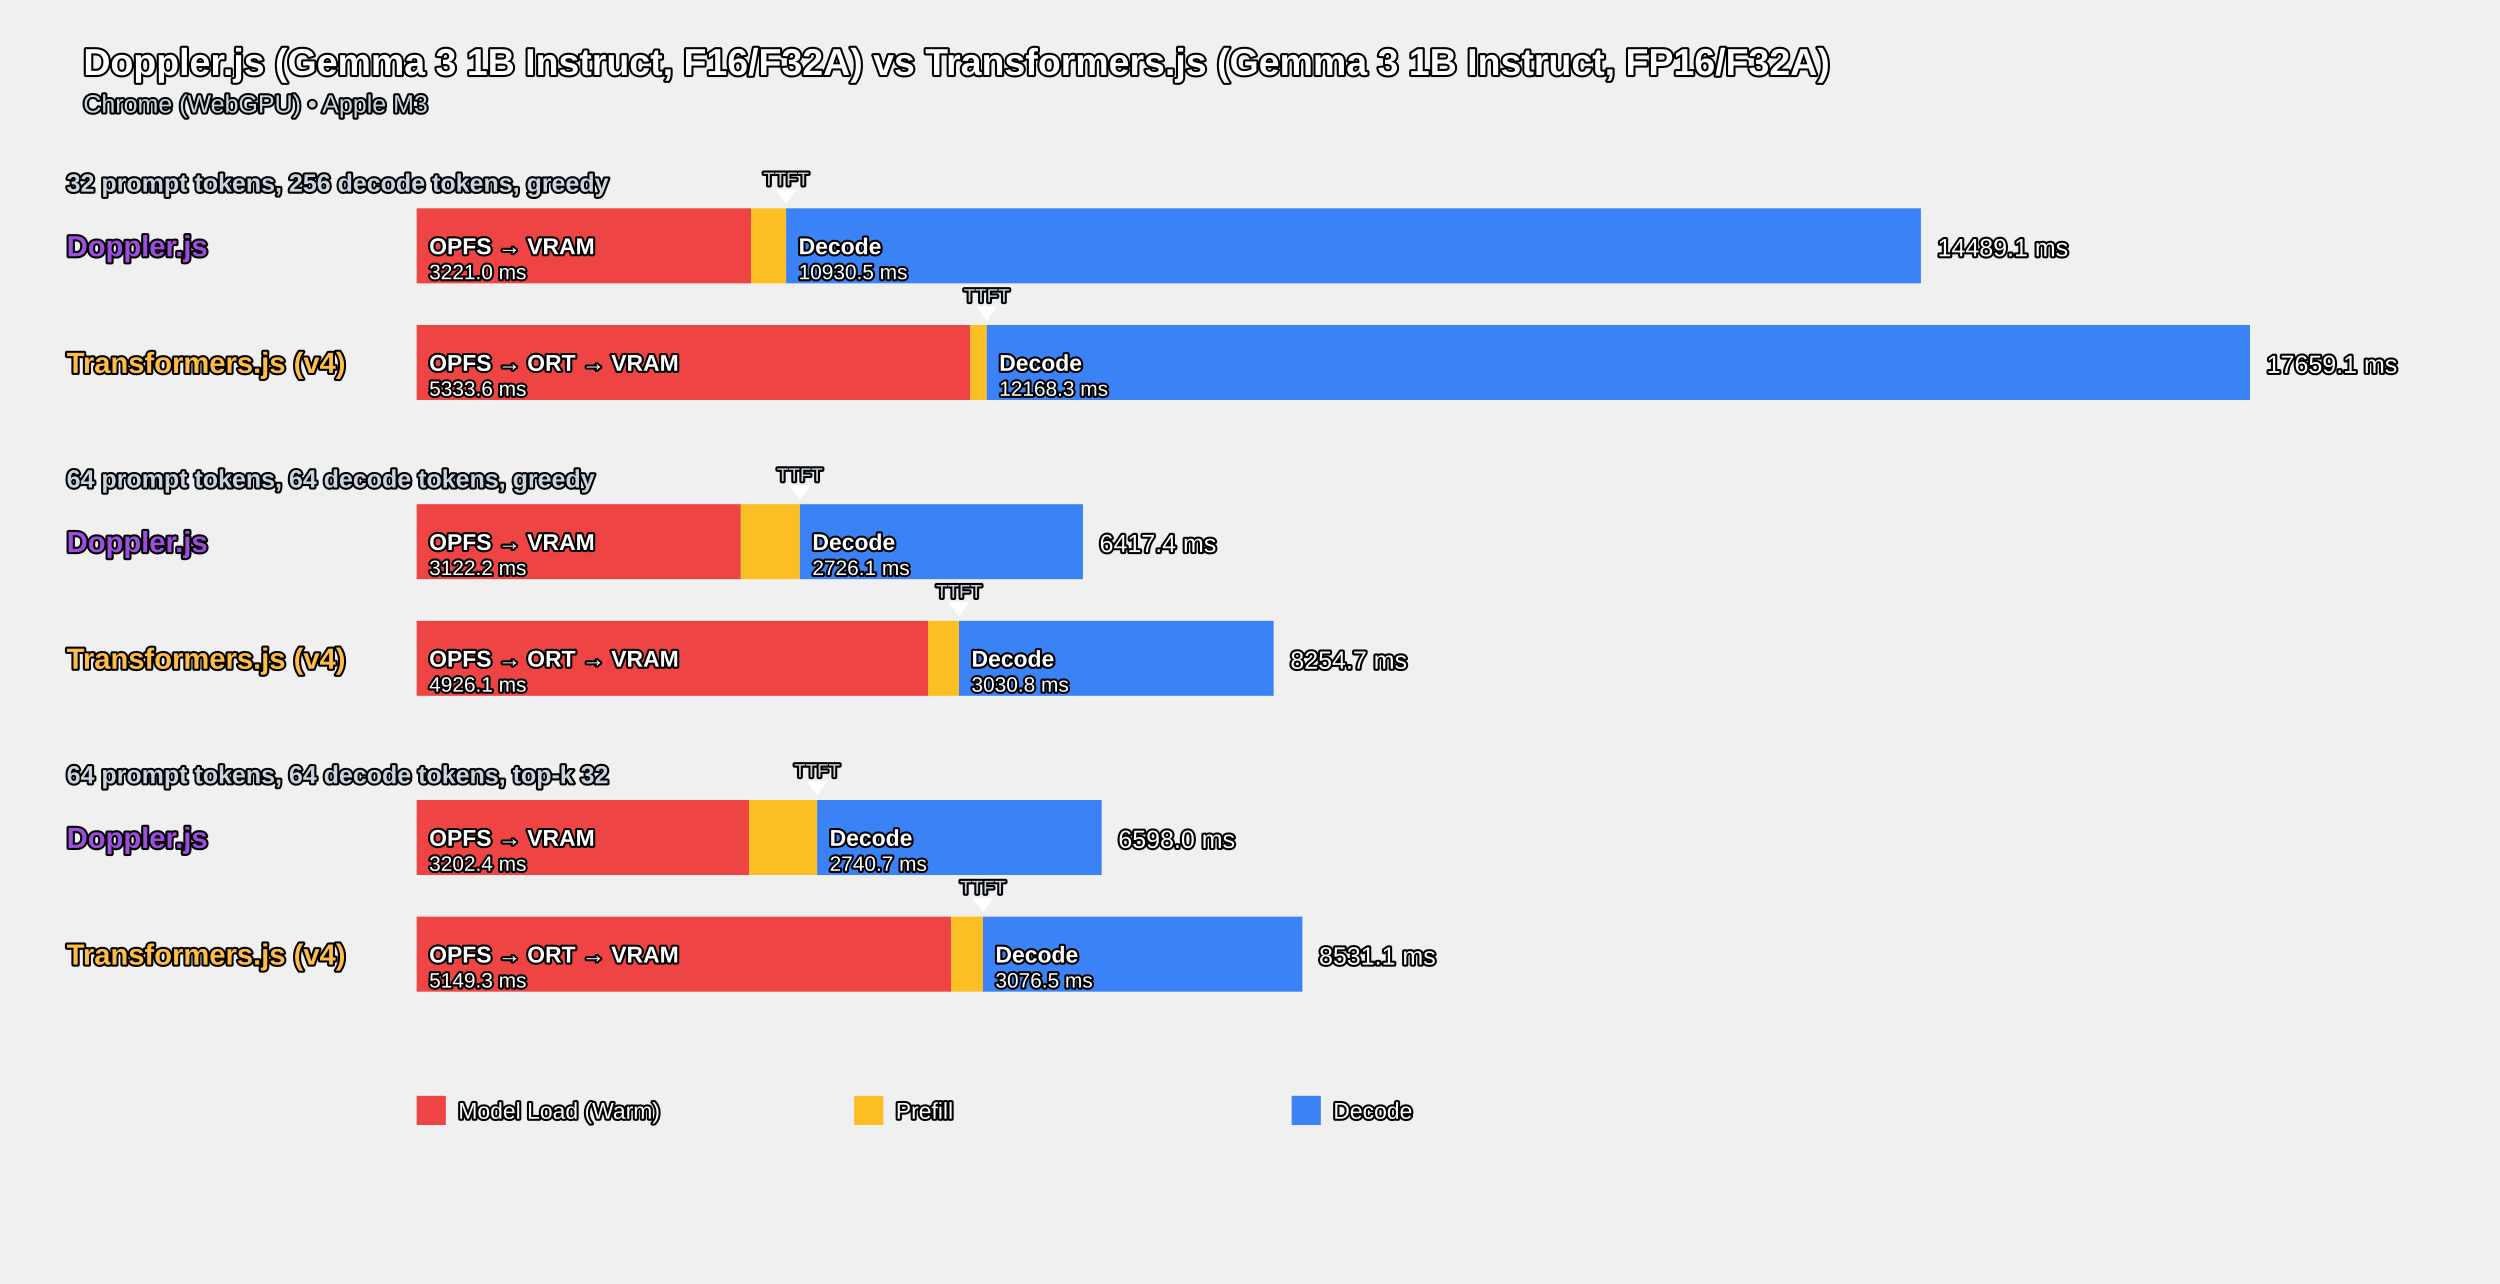
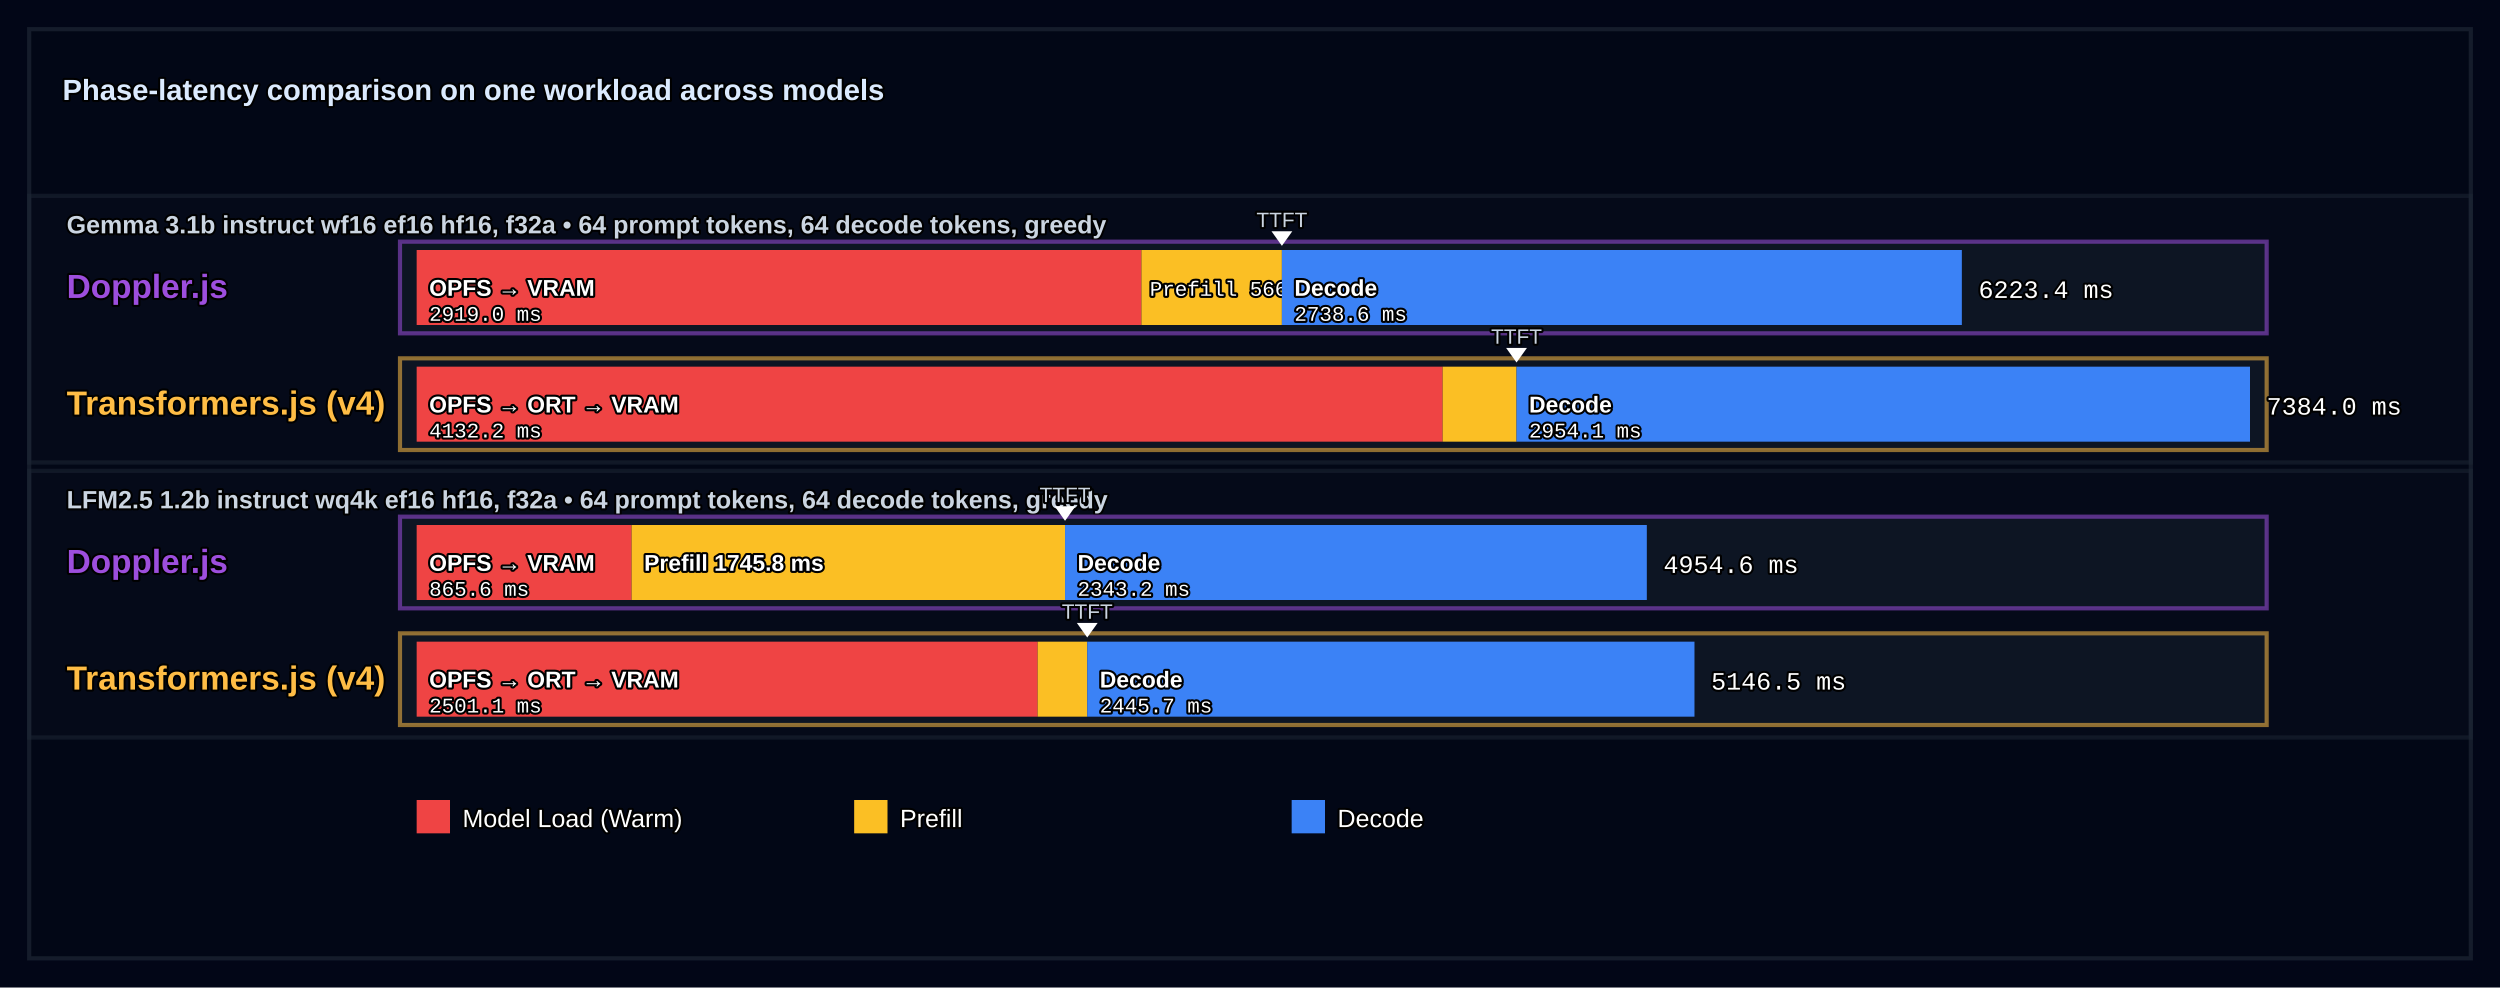
- <svg xmlns="http://www.w3.org/2000/svg" width="1200" height="616" viewBox="0 0 1200 616">
+ <svg xmlns="http://www.w3.org/2000/svg" width="1200" height="474" viewBox="0 0 1200 474" role="img" aria-labelledby="chart-title-1 chart-desc-1">
  <defs>
    <style>
-     text { paint-order: stroke fill; stroke: #000000; stroke-width: 2px; stroke-linejoin: round; }
-   </style>
+   text { paint-order: stroke fill; stroke: #000000; stroke-width: 2px; stroke-linejoin: round; }
+ </style>
  </defs>
-   <text x="32" y="92" fill="#cbd5e1" font-family="Segoe UI, Helvetica Neue, Arial, sans-serif" font-size="12" font-weight="bold">32 prompt tokens, 256 decode tokens, greedy</text>
-   <text x="32" y="123" fill="#9d4edd" font-family="Segoe UI, Helvetica Neue, Arial, sans-serif" font-size="14" font-weight="bold">Doppler.js</text>
-   <rect x="200" y="100" width="160.511" height="36" fill="#ef4444" />
-   <text x="206" y="122" fill="#ffffff" font-family="Segoe UI, Helvetica Neue, Arial, sans-serif" font-size="11" font-weight="bold">OPFS → VRAM</text>
-   <text x="206" y="134" fill="#ffffff" font-family="Segoe UI, Helvetica Neue, Arial, sans-serif" font-size="10">3221.0 ms</text>
-   <rect x="360.511" y="100" width="16.824" height="36" fill="#fbbf24" />
-   <polygon points="377.335,98 372.335,91 382.335,91" fill="#ffffff" />
-   <text x="377.335" y="89" fill="#cbd5e1" font-family="Segoe UI, Helvetica Neue, Arial, sans-serif" font-size="9" text-anchor="middle">TTFT</text>
-   <rect x="377.335" y="100" width="544.697" height="36" fill="#3b82f6" />
-   <text x="383.335" y="122" fill="#ffffff" font-family="Segoe UI, Helvetica Neue, Arial, sans-serif" font-size="11" font-weight="bold">Decode</text>
-   <text x="383.335" y="134" fill="#ffffff" font-family="Segoe UI, Helvetica Neue, Arial, sans-serif" font-size="10">10930.5 ms</text>
-   <text x="930.031" y="123" fill="#ffffff" font-family="Segoe UI, Helvetica Neue, Arial, sans-serif" font-size="12">14489.1 ms</text>
-   <text x="32" y="179" fill="#ffbd45" font-family="Segoe UI, Helvetica Neue, Arial, sans-serif" font-size="14" font-weight="bold">Transformers.js (v4)</text>
-   <rect x="200" y="156" width="265.785" height="36" fill="#ef4444" />
-   <text x="206" y="178" fill="#ffffff" font-family="Segoe UI, Helvetica Neue, Arial, sans-serif" font-size="11" font-weight="bold">OPFS → ORT → VRAM</text>
-   <text x="206" y="190" fill="#ffffff" font-family="Segoe UI, Helvetica Neue, Arial, sans-serif" font-size="10">5333.6 ms</text>
-   <rect x="465.785" y="156" width="7.837" height="36" fill="#fbbf24" />
-   <polygon points="473.623,154 468.623,147 478.623,147" fill="#ffffff" />
-   <text x="473.623" y="145" fill="#cbd5e1" font-family="Segoe UI, Helvetica Neue, Arial, sans-serif" font-size="9" text-anchor="middle">TTFT</text>
-   <rect x="473.623" y="156" width="606.377" height="36" fill="#3b82f6" />
-   <text x="479.623" y="178" fill="#ffffff" font-family="Segoe UI, Helvetica Neue, Arial, sans-serif" font-size="11" font-weight="bold">Decode</text>
-   <text x="479.623" y="190" fill="#ffffff" font-family="Segoe UI, Helvetica Neue, Arial, sans-serif" font-size="10">12168.3 ms</text>
-   <text x="1088" y="179" fill="#ffffff" font-family="Segoe UI, Helvetica Neue, Arial, sans-serif" font-size="12">17659.1 ms</text>
-   <text x="32" y="234" fill="#cbd5e1" font-family="Segoe UI, Helvetica Neue, Arial, sans-serif" font-size="12" font-weight="bold">64 prompt tokens, 64 decode tokens, greedy</text>
-   <text x="32" y="265" fill="#9d4edd" font-family="Segoe UI, Helvetica Neue, Arial, sans-serif" font-size="14" font-weight="bold">Doppler.js</text>
-   <rect x="200" y="242" width="155.588" height="36" fill="#ef4444" />
-   <text x="206" y="264" fill="#ffffff" font-family="Segoe UI, Helvetica Neue, Arial, sans-serif" font-size="11" font-weight="bold">OPFS → VRAM</text>
-   <text x="206" y="276" fill="#ffffff" font-family="Segoe UI, Helvetica Neue, Arial, sans-serif" font-size="10">3122.2 ms</text>
-   <rect x="355.588" y="242" width="28.362" height="36" fill="#fbbf24" />
-   <polygon points="383.95,240 378.95,233 388.95,233" fill="#ffffff" />
-   <text x="383.95" y="231" fill="#cbd5e1" font-family="Segoe UI, Helvetica Neue, Arial, sans-serif" font-size="9" text-anchor="middle">TTFT</text>
-   <rect x="383.95" y="242" width="135.849" height="36" fill="#3b82f6" />
-   <text x="389.95" y="264" fill="#ffffff" font-family="Segoe UI, Helvetica Neue, Arial, sans-serif" font-size="11" font-weight="bold">Decode</text>
-   <text x="389.95" y="276" fill="#ffffff" font-family="Segoe UI, Helvetica Neue, Arial, sans-serif" font-size="10">2726.1 ms</text>
-   <text x="527.799" y="265" fill="#ffffff" font-family="Segoe UI, Helvetica Neue, Arial, sans-serif" font-size="12">6417.4 ms</text>
-   <text x="32" y="321" fill="#ffbd45" font-family="Segoe UI, Helvetica Neue, Arial, sans-serif" font-size="14" font-weight="bold">Transformers.js (v4)</text>
-   <rect x="200" y="298" width="245.48" height="36" fill="#ef4444" />
-   <text x="206" y="320" fill="#ffffff" font-family="Segoe UI, Helvetica Neue, Arial, sans-serif" font-size="11" font-weight="bold">OPFS → ORT → VRAM</text>
-   <text x="206" y="332" fill="#ffffff" font-family="Segoe UI, Helvetica Neue, Arial, sans-serif" font-size="10">4926.1 ms</text>
-   <rect x="445.48" y="298" width="14.843" height="36" fill="#fbbf24" />
-   <polygon points="460.323,296 455.323,289 465.323,289" fill="#ffffff" />
-   <text x="460.323" y="287" fill="#cbd5e1" font-family="Segoe UI, Helvetica Neue, Arial, sans-serif" font-size="9" text-anchor="middle">TTFT</text>
-   <rect x="460.323" y="298" width="151.033" height="36" fill="#3b82f6" />
-   <text x="466.323" y="320" fill="#ffffff" font-family="Segoe UI, Helvetica Neue, Arial, sans-serif" font-size="11" font-weight="bold">Decode</text>
-   <text x="466.323" y="332" fill="#ffffff" font-family="Segoe UI, Helvetica Neue, Arial, sans-serif" font-size="10">3030.8 ms</text>
-   <text x="619.356" y="321" fill="#ffffff" font-family="Segoe UI, Helvetica Neue, Arial, sans-serif" font-size="12">8254.7 ms</text>
-   <text x="32" y="376" fill="#cbd5e1" font-family="Segoe UI, Helvetica Neue, Arial, sans-serif" font-size="12" font-weight="bold">64 prompt tokens, 64 decode tokens, top-k 32</text>
-   <text x="32" y="407" fill="#9d4edd" font-family="Segoe UI, Helvetica Neue, Arial, sans-serif" font-size="14" font-weight="bold">Doppler.js</text>
-   <rect x="200" y="384" width="159.584" height="36" fill="#ef4444" />
-   <text x="206" y="406" fill="#ffffff" font-family="Segoe UI, Helvetica Neue, Arial, sans-serif" font-size="11" font-weight="bold">OPFS → VRAM</text>
-   <text x="206" y="418" fill="#ffffff" font-family="Segoe UI, Helvetica Neue, Arial, sans-serif" font-size="10">3202.4 ms</text>
-   <rect x="359.584" y="384" width="32.635" height="36" fill="#fbbf24" />
-   <polygon points="392.22,382 387.22,375 397.22,375" fill="#ffffff" />
-   <text x="392.22" y="373" fill="#cbd5e1" font-family="Segoe UI, Helvetica Neue, Arial, sans-serif" font-size="9" text-anchor="middle">TTFT</text>
-   <rect x="392.22" y="384" width="136.577" height="36" fill="#3b82f6" />
-   <text x="398.22" y="406" fill="#ffffff" font-family="Segoe UI, Helvetica Neue, Arial, sans-serif" font-size="11" font-weight="bold">Decode</text>
-   <text x="398.22" y="418" fill="#ffffff" font-family="Segoe UI, Helvetica Neue, Arial, sans-serif" font-size="10">2740.7 ms</text>
-   <text x="536.796" y="407" fill="#ffffff" font-family="Segoe UI, Helvetica Neue, Arial, sans-serif" font-size="12">6598.0 ms</text>
-   <text x="32" y="463" fill="#ffbd45" font-family="Segoe UI, Helvetica Neue, Arial, sans-serif" font-size="14" font-weight="bold">Transformers.js (v4)</text>
-   <rect x="200" y="440" width="256.603" height="36" fill="#ef4444" />
-   <text x="206" y="462" fill="#ffffff" font-family="Segoe UI, Helvetica Neue, Arial, sans-serif" font-size="11" font-weight="bold">OPFS → ORT → VRAM</text>
-   <text x="206" y="474" fill="#ffffff" font-family="Segoe UI, Helvetica Neue, Arial, sans-serif" font-size="10">5149.3 ms</text>
-   <rect x="456.603" y="440" width="15.211" height="36" fill="#fbbf24" />
-   <polygon points="471.814,438 466.814,431 476.814,431" fill="#ffffff" />
-   <text x="471.814" y="429" fill="#cbd5e1" font-family="Segoe UI, Helvetica Neue, Arial, sans-serif" font-size="9" text-anchor="middle">TTFT</text>
-   <rect x="471.814" y="440" width="153.312" height="36" fill="#3b82f6" />
-   <text x="477.814" y="462" fill="#ffffff" font-family="Segoe UI, Helvetica Neue, Arial, sans-serif" font-size="11" font-weight="bold">Decode</text>
-   <text x="477.814" y="474" fill="#ffffff" font-family="Segoe UI, Helvetica Neue, Arial, sans-serif" font-size="10">3076.5 ms</text>
-   <text x="633.126" y="463" fill="#ffffff" font-family="Segoe UI, Helvetica Neue, Arial, sans-serif" font-size="12">8531.1 ms</text>
-   <rect x="200" y="526" width="14" height="14" fill="#ef4444" />
-   <text x="220" y="537" fill="#ffffff" font-family="Segoe UI, Helvetica Neue, Arial, sans-serif" font-size="11">Model Load (Warm)</text>
-   <rect x="410" y="526" width="14" height="14" fill="#fbbf24" />
-   <text x="430" y="537" fill="#ffffff" font-family="Segoe UI, Helvetica Neue, Arial, sans-serif" font-size="11">Prefill</text>
-   <rect x="620" y="526" width="14" height="14" fill="#3b82f6" />
-   <text x="640" y="537" fill="#ffffff" font-family="Segoe UI, Helvetica Neue, Arial, sans-serif" font-size="11">Decode</text>
-   <text x="40" y="36" fill="#ffffff" font-family="Segoe UI, Helvetica Neue, Arial, sans-serif" font-size="18" font-weight="bold">Doppler.js (Gemma 3 1B Instruct, F16/F32A) vs Transformers.js (Gemma 3 1B Instruct, FP16/F32A)</text>
-   <text x="40" y="54" fill="#cbd5e1" font-family="Segoe UI, Helvetica Neue, Arial, sans-serif" font-size="12">Chrome (WebGPU) • Apple M3</text>
+   <rect x="0" y="0" width="1200" height="474" fill="#020617" />
+   <rect x="14" y="14" width="1172" height="446" rx="0" fill="#020817" fill-opacity="0.50" stroke="#1f2937" stroke-opacity="0.65" stroke-width="2" />
+   <text x="30" y="48" fill="#dbeafe" font-family="'Segoe UI', 'Helvetica Neue', Arial, sans-serif" font-size="14" font-weight="bold" stroke="none">Phase-latency comparison on one workload across models</text>
+   <rect x="14" y="94" width="1172" height="128" rx="0" fill="#1f2937" fill-opacity="0.12" stroke="#1f2937" stroke-opacity="0.5" stroke-width="2" />
+   <text x="32" y="112" fill="#cbd5e1" font-family="'Segoe UI', 'Helvetica Neue', Arial, sans-serif" font-size="12" font-weight="bold">Gemma 3.1b instruct wf16 ef16 hf16, f32a • 64 prompt tokens, 64 decode tokens, greedy</text>
+   <rect x="192" y="116" width="896" height="44" rx="0" fill="#1f2937" fill-opacity="0.35" stroke="#9d4edd" stroke-opacity="0.55" stroke-width="2" />
+   <text x="32" y="143" fill="#9d4edd" stroke="#ffffff" stroke-width="2" font-family="'Segoe UI', 'Helvetica Neue', Arial, sans-serif" font-size="16" font-weight="bold">Doppler.js</text>
+   <rect x="200" y="120" width="347.877" height="36" fill="#ef4444" />
+   <text x="206" y="142" fill="#ffffff" font-family="'Segoe UI', 'Helvetica Neue', Arial, sans-serif" font-size="11" font-weight="bold">OPFS → VRAM</text>
+   <text x="206" y="154" fill="#ffffff" font-family="SFMono-Regular, Menlo, Consolas, 'Liberation Mono', monospace" font-size="10">2919.0 ms</text>
+   <rect x="547.877" y="120" width="67.43" height="36" fill="#fbbf24" />
+   <text x="551.877" y="142" fill="#ffffff" font-family="SFMono-Regular, Menlo, Consolas, 'Liberation Mono', monospace" font-size="10">Prefill 566 ms</text>
+   <polygon points="615.307,118 610.307,111 620.307,111" fill="#ffffff" />
+   <text x="615.307" y="109" fill="#cbd5e1" font-family="'Segoe UI', 'Helvetica Neue', Arial, sans-serif" font-size="10" text-anchor="middle">TTFT</text>
+   <rect x="615.307" y="120" width="326.378" height="36" fill="#3b82f6" />
+   <text x="621.307" y="142" fill="#ffffff" font-family="'Segoe UI', 'Helvetica Neue', Arial, sans-serif" font-size="11" font-weight="bold">Decode</text>
+   <text x="621.307" y="154" fill="#ffffff" font-family="SFMono-Regular, Menlo, Consolas, 'Liberation Mono', monospace" font-size="10">2738.6 ms</text>
+   <text x="949.685" y="143" fill="#ffffff" font-family="SFMono-Regular, Menlo, Consolas, 'Liberation Mono', monospace" font-size="12">6223.4 ms</text>
+   <rect x="192" y="172" width="896" height="44" rx="0" fill="#1f2937" fill-opacity="0.35" stroke="#ffbd45" stroke-opacity="0.55" stroke-width="2" />
+   <text x="32" y="199" fill="#ffbd45" stroke="#ffffff" stroke-width="2" font-family="'Segoe UI', 'Helvetica Neue', Arial, sans-serif" font-size="16" font-weight="bold">Transformers.js (v4)</text>
+   <rect x="200" y="176" width="492.465" height="36" fill="#ef4444" />
+   <text x="206" y="198" fill="#ffffff" font-family="'Segoe UI', 'Helvetica Neue', Arial, sans-serif" font-size="11" font-weight="bold">OPFS → ORT → VRAM</text>
+   <text x="206" y="210" fill="#ffffff" font-family="SFMono-Regular, Menlo, Consolas, 'Liberation Mono', monospace" font-size="10">4132.2 ms</text>
+   <rect x="692.465" y="176" width="35.474" height="36" fill="#fbbf24" />
+   <polygon points="727.939,174 722.939,167 732.939,167" fill="#ffffff" />
+   <text x="727.939" y="165" fill="#cbd5e1" font-family="'Segoe UI', 'Helvetica Neue', Arial, sans-serif" font-size="10" text-anchor="middle">TTFT</text>
+   <rect x="727.939" y="176" width="352.061" height="36" fill="#3b82f6" />
+   <text x="733.939" y="198" fill="#ffffff" font-family="'Segoe UI', 'Helvetica Neue', Arial, sans-serif" font-size="11" font-weight="bold">Decode</text>
+   <text x="733.939" y="210" fill="#ffffff" font-family="SFMono-Regular, Menlo, Consolas, 'Liberation Mono', monospace" font-size="10">2954.1 ms</text>
+   <text x="1088" y="199" fill="#ffffff" font-family="SFMono-Regular, Menlo, Consolas, 'Liberation Mono', monospace" font-size="12">7384.0 ms</text>
+   <rect x="14" y="226" width="1172" height="128" rx="0" fill="#1f2937" fill-opacity="0.12" stroke="#1f2937" stroke-opacity="0.5" stroke-width="2" />
+   <text x="32" y="244" fill="#cbd5e1" font-family="'Segoe UI', 'Helvetica Neue', Arial, sans-serif" font-size="12" font-weight="bold">LFM2.5 1.2b instruct wq4k ef16 hf16, f32a • 64 prompt tokens, 64 decode tokens, greedy</text>
+   <rect x="192" y="248" width="896" height="44" rx="0" fill="#1f2937" fill-opacity="0.35" stroke="#9d4edd" stroke-opacity="0.55" stroke-width="2" />
+   <text x="32" y="275" fill="#9d4edd" stroke="#ffffff" stroke-width="2" font-family="'Segoe UI', 'Helvetica Neue', Arial, sans-serif" font-size="16" font-weight="bold">Doppler.js</text>
+   <rect x="200" y="252" width="103.159" height="36" fill="#ef4444" />
+   <text x="206" y="274" fill="#ffffff" font-family="'Segoe UI', 'Helvetica Neue', Arial, sans-serif" font-size="11" font-weight="bold">OPFS → VRAM</text>
+   <text x="206" y="286" fill="#ffffff" font-family="SFMono-Regular, Menlo, Consolas, 'Liberation Mono', monospace" font-size="10">865.6 ms</text>
+   <rect x="303.159" y="252" width="208.059" height="36" fill="#fbbf24" />
+   <text x="309.159" y="274" fill="#ffffff" font-family="'Segoe UI', 'Helvetica Neue', Arial, sans-serif" font-size="11" font-weight="bold">Prefill 1745.8 ms</text>
+   <polygon points="511.218,250 506.218,243 516.218,243" fill="#ffffff" />
+   <text x="511.218" y="241" fill="#cbd5e1" font-family="'Segoe UI', 'Helvetica Neue', Arial, sans-serif" font-size="10" text-anchor="middle">TTFT</text>
+   <rect x="511.218" y="252" width="279.255" height="36" fill="#3b82f6" />
+   <text x="517.218" y="274" fill="#ffffff" font-family="'Segoe UI', 'Helvetica Neue', Arial, sans-serif" font-size="11" font-weight="bold">Decode</text>
+   <text x="517.218" y="286" fill="#ffffff" font-family="SFMono-Regular, Menlo, Consolas, 'Liberation Mono', monospace" font-size="10">2343.2 ms</text>
+   <text x="798.474" y="275" fill="#ffffff" font-family="SFMono-Regular, Menlo, Consolas, 'Liberation Mono', monospace" font-size="12">4954.6 ms</text>
+   <rect x="192" y="304" width="896" height="44" rx="0" fill="#1f2937" fill-opacity="0.35" stroke="#ffbd45" stroke-opacity="0.55" stroke-width="2" />
+   <text x="32" y="331" fill="#ffbd45" stroke="#ffffff" stroke-width="2" font-family="'Segoe UI', 'Helvetica Neue', Arial, sans-serif" font-size="16" font-weight="bold">Transformers.js (v4)</text>
+   <rect x="200" y="308" width="298.068" height="36" fill="#ef4444" />
+   <text x="206" y="330" fill="#ffffff" font-family="'Segoe UI', 'Helvetica Neue', Arial, sans-serif" font-size="11" font-weight="bold">OPFS → ORT → VRAM</text>
+   <text x="206" y="342" fill="#ffffff" font-family="SFMono-Regular, Menlo, Consolas, 'Liberation Mono', monospace" font-size="10">2501.1 ms</text>
+   <rect x="498.068" y="308" width="23.811" height="36" fill="#fbbf24" />
+   <polygon points="521.879,306 516.879,299 526.879,299" fill="#ffffff" />
+   <text x="521.879" y="297" fill="#cbd5e1" font-family="'Segoe UI', 'Helvetica Neue', Arial, sans-serif" font-size="10" text-anchor="middle">TTFT</text>
+   <rect x="521.879" y="308" width="291.469" height="36" fill="#3b82f6" />
+   <text x="527.879" y="330" fill="#ffffff" font-family="'Segoe UI', 'Helvetica Neue', Arial, sans-serif" font-size="11" font-weight="bold">Decode</text>
+   <text x="527.879" y="342" fill="#ffffff" font-family="SFMono-Regular, Menlo, Consolas, 'Liberation Mono', monospace" font-size="10">2445.7 ms</text>
+   <text x="821.348" y="331" fill="#ffffff" font-family="SFMono-Regular, Menlo, Consolas, 'Liberation Mono', monospace" font-size="12">5146.5 ms</text>
+   <rect x="200" y="384" width="16" height="16" fill="#ef4444" />
+   <text x="222" y="397" fill="#ffffff" font-family="'Segoe UI', 'Helvetica Neue', Arial, sans-serif" font-size="12">Model Load (Warm)</text>
+   <rect x="410" y="384" width="16" height="16" fill="#fbbf24" />
+   <text x="432" y="397" fill="#ffffff" font-family="'Segoe UI', 'Helvetica Neue', Arial, sans-serif" font-size="12">Prefill</text>
+   <rect x="620" y="384" width="16" height="16" fill="#3b82f6" />
+   <text x="642" y="397" fill="#ffffff" font-family="'Segoe UI', 'Helvetica Neue', Arial, sans-serif" font-size="12">Decode</text>
</svg>
